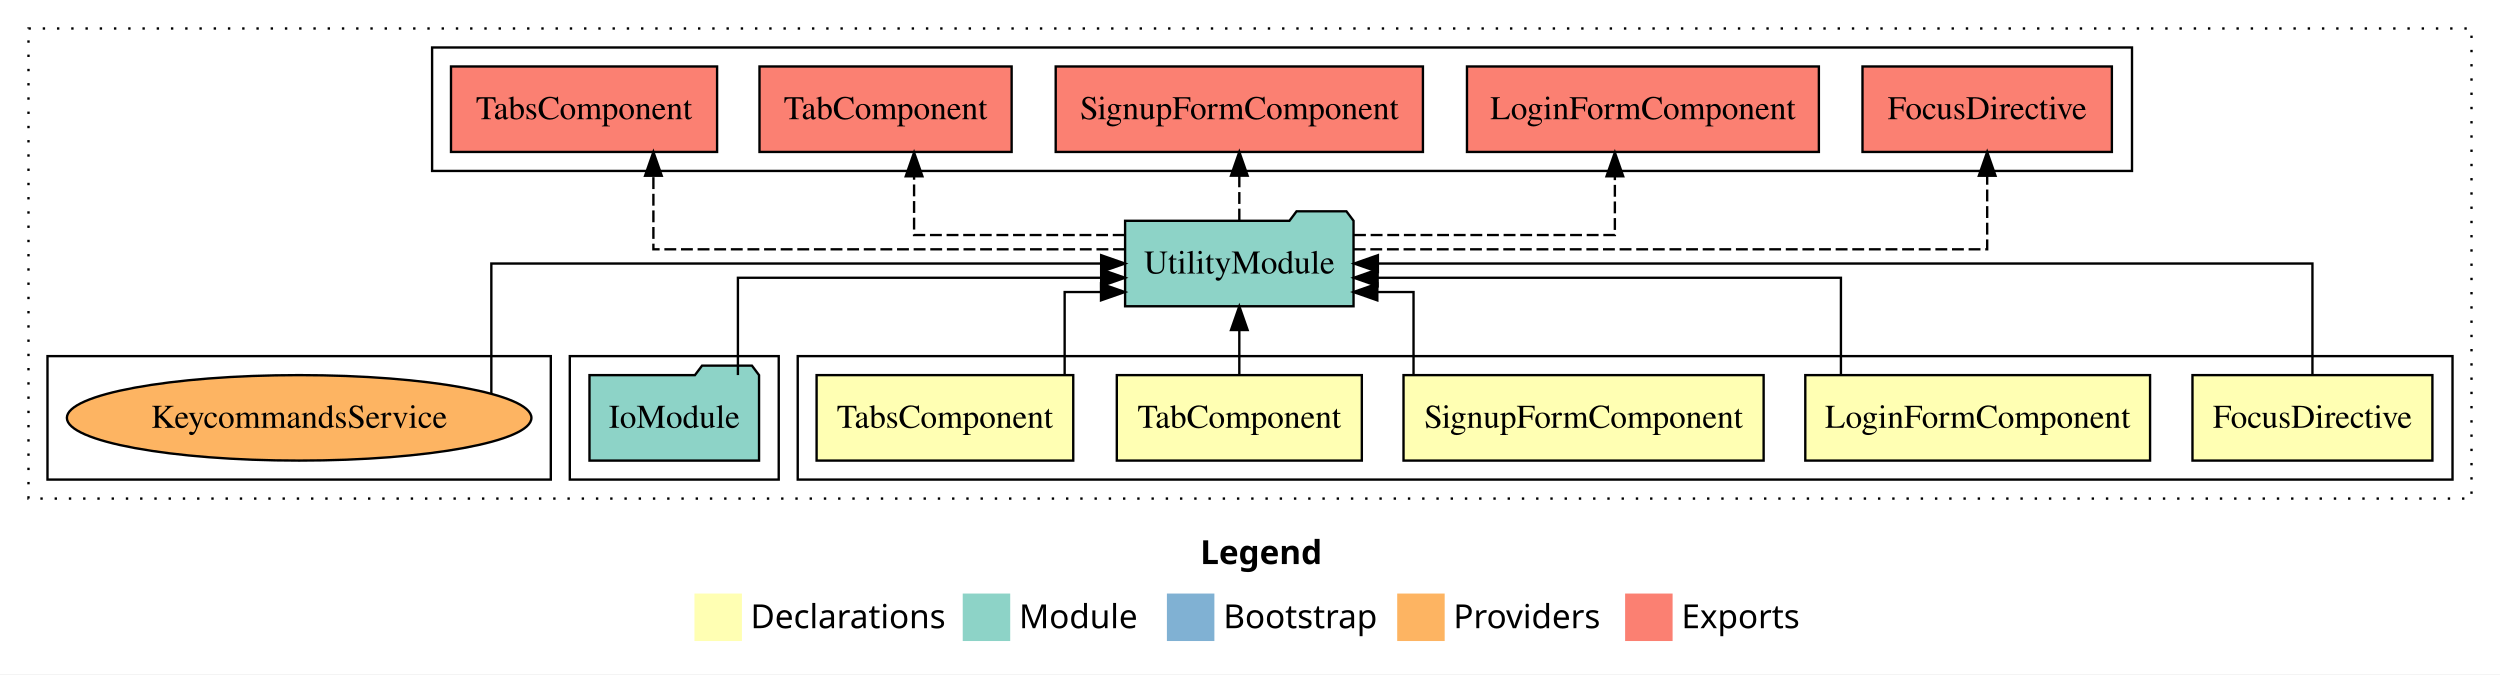
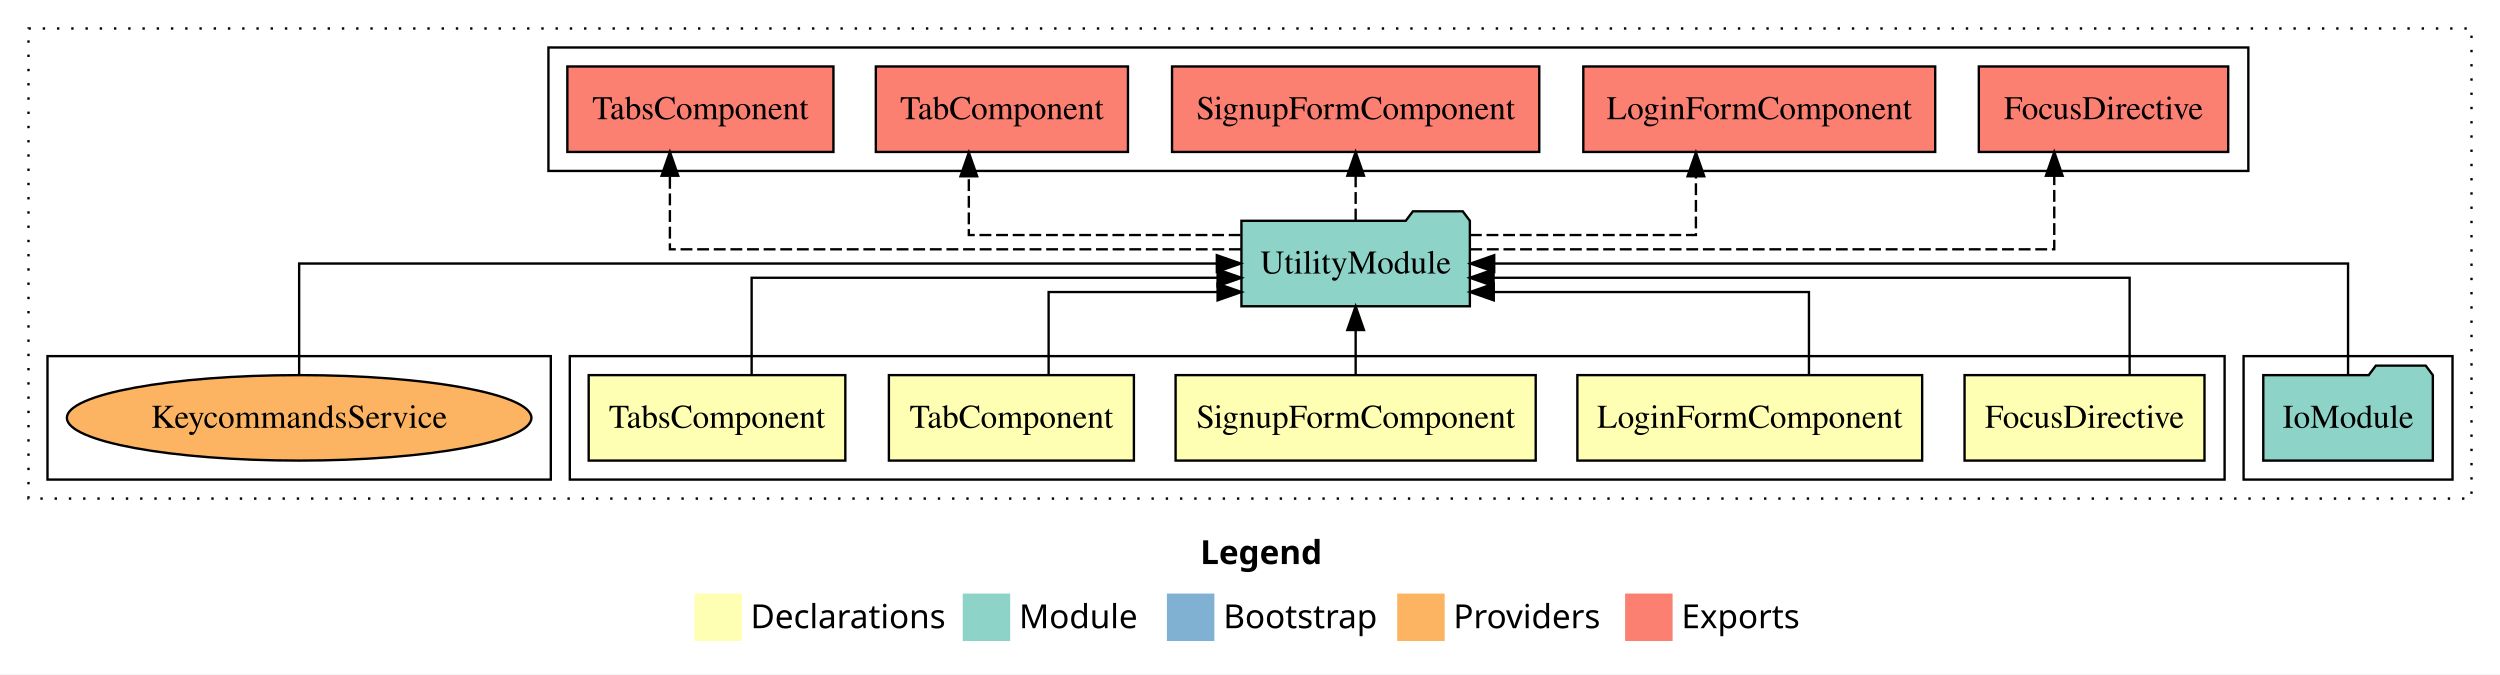
<svg xmlns="http://www.w3.org/2000/svg" width="1053pt" height="284pt" viewBox="0.00 0.00 1053.00 284.00">
  <g id="graph0" class="graph" transform="scale(1 1) rotate(0) translate(4 280)">
    <polygon fill="white" stroke="transparent" points="-4,4 -4,-280 1049,-280 1049,4 -4,4" />
    <text text-anchor="start" x="501.51" y="-42.4" font-family="sans-serif" font-weight="bold" font-size="14.00">Legend</text>
    <polygon fill="#ffffb3" stroke="transparent" points="288.5,-10 288.5,-30 308.5,-30 308.5,-10 288.5,-10" />
    <text text-anchor="start" x="312.13" y="-15.4" font-family="sans-serif" font-size="14.00">  Declarations</text>
    <polygon fill="#8dd3c7" stroke="transparent" points="401.5,-10 401.5,-30 421.5,-30 421.5,-10 401.5,-10" />
    <text text-anchor="start" x="425.23" y="-15.4" font-family="sans-serif" font-size="14.00">  Module</text>
    <polygon fill="#80b1d3" stroke="transparent" points="487.5,-10 487.5,-30 507.5,-30 507.5,-10 487.5,-10" />
    <text text-anchor="start" x="511.28" y="-15.4" font-family="sans-serif" font-size="14.00">  Bootstrap</text>
    <polygon fill="#fdb462" stroke="transparent" points="584.5,-10 584.5,-30 604.5,-30 604.5,-10 584.5,-10" />
    <text text-anchor="start" x="608.17" y="-15.4" font-family="sans-serif" font-size="14.00">  Providers</text>
    <polygon fill="#fb8072" stroke="transparent" points="680.5,-10 680.5,-30 700.5,-30 700.5,-10 680.5,-10" />
    <text text-anchor="start" x="704.23" y="-15.4" font-family="sans-serif" font-size="14.00">  Exports</text>
    <g id="clust1" class="cluster">
      <polygon fill="none" stroke="black" stroke-dasharray="1,5" points="8,-70 8,-268 1037,-268 1037,-70 8,-70" />
    </g>
+     <g id="clust8" class="cluster">
+       <polygon fill="none" stroke="black" points="941,-78 941,-130 1029,-130 1029,-78 941,-78" />
+     </g>
    <g id="clust2" class="cluster">
-       <polygon fill="none" stroke="black" points="332,-78 332,-130 1029,-130 1029,-78 332,-78" />
+       <polygon fill="none" stroke="black" points="236,-78 236,-130 933,-130 933,-78 236,-78" />
    </g>
    <g id="clust9" class="cluster">
-       <polygon fill="none" stroke="black" points="178,-208 178,-260 894,-260 894,-208 178,-208" />
-     </g>
-     <g id="clust8" class="cluster">
-       <polygon fill="none" stroke="black" points="236,-78 236,-130 324,-130 324,-78 236,-78" />
+       <polygon fill="none" stroke="black" points="227,-208 227,-260 943,-260 943,-208 227,-208" />
    </g>
    <g id="clust11" class="cluster">
      <polygon fill="none" stroke="black" points="16,-78 16,-130 228,-130 228,-78 16,-78" />
    </g>
    <g id="node1" class="node">
-       <polygon fill="#ffffb3" stroke="black" points="1020.53,-122 919.47,-122 919.47,-86 1020.53,-86 1020.53,-122" />
-       <text text-anchor="middle" x="970" y="-99.8" font-family="Times,serif" font-size="14.00">FocusDirective</text>
+       <polygon fill="#ffffb3" stroke="black" points="924.53,-122 823.47,-122 823.47,-86 924.53,-86 924.53,-122" />
+       <text text-anchor="middle" x="874" y="-99.8" font-family="Times,serif" font-size="14.00">FocusDirective</text>
    </g>
    <g id="node6" class="node">
-       <polygon fill="#8dd3c7" stroke="black" points="566.11,-187 563.11,-191 542.11,-191 539.11,-187 469.89,-187 469.89,-151 566.11,-151 566.11,-187" />
-       <text text-anchor="middle" x="518" y="-164.8" font-family="Times,serif" font-size="14.00">UtilityModule</text>
+       <polygon fill="#8dd3c7" stroke="black" points="615.11,-187 612.11,-191 591.11,-191 588.11,-187 518.89,-187 518.89,-151 615.11,-151 615.11,-187" />
+       <text text-anchor="middle" x="567" y="-164.8" font-family="Times,serif" font-size="14.00">UtilityModule</text>
    </g>
    <g id="edge1" class="edge">
-       <path fill="none" stroke="black" d="M970,-122.11C970,-141.34 970,-169 970,-169 970,-169 576.37,-169 576.37,-169" />
-       <polygon fill="black" stroke="black" points="576.37,-165.5 566.37,-169 576.37,-172.5 576.37,-165.5" />
+       <path fill="none" stroke="black" d="M893,-122.02C893,-139.37 893,-163 893,-163 893,-163 625.1,-163 625.1,-163" />
+       <polygon fill="black" stroke="black" points="625.1,-159.5 615.1,-163 625.1,-166.5 625.1,-159.5" />
    </g>
    <g id="node2" class="node">
-       <polygon fill="#ffffb3" stroke="black" points="901.61,-122 756.39,-122 756.39,-86 901.61,-86 901.61,-122" />
-       <text text-anchor="middle" x="829" y="-99.8" font-family="Times,serif" font-size="14.00">LoginFormComponent</text>
+       <polygon fill="#ffffb3" stroke="black" points="805.61,-122 660.39,-122 660.39,-86 805.61,-86 805.61,-122" />
+       <text text-anchor="middle" x="733" y="-99.8" font-family="Times,serif" font-size="14.00">LoginFormComponent</text>
    </g>
    <g id="edge2" class="edge">
-       <path fill="none" stroke="black" d="M771.4,-122.02C771.4,-139.37 771.4,-163 771.4,-163 771.4,-163 576.26,-163 576.26,-163" />
-       <polygon fill="black" stroke="black" points="576.26,-159.5 566.26,-163 576.26,-166.5 576.26,-159.5" />
+       <path fill="none" stroke="black" d="M757.93,-122.24C757.93,-137.57 757.93,-157 757.93,-157 757.93,-157 625.18,-157 625.18,-157" />
+       <polygon fill="black" stroke="black" points="625.18,-153.5 615.18,-157 625.18,-160.5 625.18,-153.5" />
    </g>
    <g id="node3" class="node">
-       <polygon fill="#ffffb3" stroke="black" points="738.84,-122 587.16,-122 587.16,-86 738.84,-86 738.84,-122" />
-       <text text-anchor="middle" x="663" y="-99.8" font-family="Times,serif" font-size="14.00">SignupFormComponent</text>
+       <polygon fill="#ffffb3" stroke="black" points="642.84,-122 491.16,-122 491.16,-86 642.84,-86 642.84,-122" />
+       <text text-anchor="middle" x="567" y="-99.8" font-family="Times,serif" font-size="14.00">SignupFormComponent</text>
    </g>
    <g id="edge3" class="edge">
-       <path fill="none" stroke="black" d="M591.38,-122.24C591.38,-137.57 591.38,-157 591.38,-157 591.38,-157 576.12,-157 576.12,-157" />
-       <polygon fill="black" stroke="black" points="576.12,-153.5 566.12,-157 576.12,-160.5 576.12,-153.5" />
+       <path fill="none" stroke="black" d="M567,-122.11C567,-122.11 567,-140.99 567,-140.99" />
+       <polygon fill="black" stroke="black" points="563.5,-140.99 567,-150.99 570.5,-140.99 563.5,-140.99" />
    </g>
    <g id="node4" class="node">
-       <polygon fill="#ffffb3" stroke="black" points="569.6,-122 466.4,-122 466.4,-86 569.6,-86 569.6,-122" />
-       <text text-anchor="middle" x="518" y="-99.8" font-family="Times,serif" font-size="14.00">TabComponent</text>
+       <polygon fill="#ffffb3" stroke="black" points="473.6,-122 370.4,-122 370.4,-86 473.6,-86 473.6,-122" />
+       <text text-anchor="middle" x="422" y="-99.8" font-family="Times,serif" font-size="14.00">TabComponent</text>
    </g>
    <g id="edge4" class="edge">
-       <path fill="none" stroke="black" d="M518,-122.11C518,-122.11 518,-140.99 518,-140.99" />
-       <polygon fill="black" stroke="black" points="514.5,-140.99 518,-150.99 521.5,-140.99 514.5,-140.99" />
+       <path fill="none" stroke="black" d="M437.68,-122.24C437.68,-137.57 437.68,-157 437.68,-157 437.68,-157 508.85,-157 508.85,-157" />
+       <polygon fill="black" stroke="black" points="508.85,-160.5 518.85,-157 508.85,-153.5 508.85,-160.5" />
    </g>
    <g id="node5" class="node">
-       <polygon fill="#ffffb3" stroke="black" points="448.05,-122 339.95,-122 339.95,-86 448.05,-86 448.05,-122" />
-       <text text-anchor="middle" x="394" y="-99.8" font-family="Times,serif" font-size="14.00">TabsComponent</text>
+       <polygon fill="#ffffb3" stroke="black" points="352.05,-122 243.95,-122 243.95,-86 352.05,-86 352.05,-122" />
+       <text text-anchor="middle" x="298" y="-99.8" font-family="Times,serif" font-size="14.00">TabsComponent</text>
    </g>
    <g id="edge5" class="edge">
-       <path fill="none" stroke="black" d="M444.43,-122.24C444.43,-137.57 444.43,-157 444.43,-157 444.43,-157 459.75,-157 459.75,-157" />
-       <polygon fill="black" stroke="black" points="459.75,-160.5 469.75,-157 459.75,-153.5 459.75,-160.5" />
+       <path fill="none" stroke="black" d="M312.59,-122.02C312.59,-139.37 312.59,-163 312.59,-163 312.59,-163 508.85,-163 508.85,-163" />
+       <polygon fill="black" stroke="black" points="508.85,-166.5 518.85,-163 508.85,-159.5 508.85,-166.5" />
    </g>
    <g id="node8" class="node">
-       <polygon fill="#fb8072" stroke="black" points="885.52,-252 780.48,-252 780.48,-216 885.52,-216 885.52,-252" />
-       <text text-anchor="middle" x="833" y="-229.8" font-family="Times,serif" font-size="14.00">FocusDirective </text>
+       <polygon fill="#fb8072" stroke="black" points="934.52,-252 829.48,-252 829.48,-216 934.52,-216 934.52,-252" />
+       <text text-anchor="middle" x="882" y="-229.8" font-family="Times,serif" font-size="14.00">FocusDirective </text>
    </g>
    <g id="edge7" class="edge">
-       <path fill="none" stroke="black" stroke-dasharray="5,2" d="M566.18,-175C654.43,-175 833,-175 833,-175 833,-175 833,-205.98 833,-205.98" />
-       <polygon fill="black" stroke="black" points="829.5,-205.98 833,-215.98 836.5,-205.98 829.5,-205.98" />
+       <path fill="none" stroke="black" stroke-dasharray="5,2" d="M615.26,-175C698.74,-175 861.25,-175 861.25,-175 861.25,-175 861.25,-205.98 861.25,-205.98" />
+       <polygon fill="black" stroke="black" points="857.75,-205.98 861.25,-215.98 864.75,-205.98 857.75,-205.98" />
    </g>
    <g id="node9" class="node">
-       <polygon fill="#fb8072" stroke="black" points="762.11,-252 613.89,-252 613.89,-216 762.11,-216 762.11,-252" />
-       <text text-anchor="middle" x="688" y="-229.8" font-family="Times,serif" font-size="14.00">LoginFormComponent </text>
+       <polygon fill="#fb8072" stroke="black" points="811.11,-252 662.89,-252 662.89,-216 811.11,-216 811.11,-252" />
+       <text text-anchor="middle" x="737" y="-229.8" font-family="Times,serif" font-size="14.00">LoginFormComponent </text>
    </g>
    <g id="edge8" class="edge">
-       <path fill="none" stroke="black" stroke-dasharray="5,2" d="M566.32,-181C612.84,-181 676.18,-181 676.18,-181 676.18,-181 676.18,-205.76 676.18,-205.76" />
-       <polygon fill="black" stroke="black" points="672.68,-205.76 676.18,-215.76 679.68,-205.76 672.68,-205.76" />
+       <path fill="none" stroke="black" stroke-dasharray="5,2" d="M615.12,-181C656.76,-181 710.32,-181 710.32,-181 710.32,-181 710.32,-205.76 710.32,-205.76" />
+       <polygon fill="black" stroke="black" points="706.82,-205.76 710.32,-215.76 713.82,-205.76 706.82,-205.76" />
    </g>
    <g id="node10" class="node">
-       <polygon fill="#fb8072" stroke="black" points="595.34,-252 440.66,-252 440.66,-216 595.34,-216 595.34,-252" />
-       <text text-anchor="middle" x="518" y="-229.8" font-family="Times,serif" font-size="14.00">SignupFormComponent </text>
+       <polygon fill="#fb8072" stroke="black" points="644.34,-252 489.66,-252 489.66,-216 644.34,-216 644.34,-252" />
+       <text text-anchor="middle" x="567" y="-229.8" font-family="Times,serif" font-size="14.00">SignupFormComponent </text>
    </g>
    <g id="edge9" class="edge">
-       <path fill="none" stroke="black" stroke-dasharray="5,2" d="M518,-187.11C518,-187.11 518,-205.99 518,-205.99" />
-       <polygon fill="black" stroke="black" points="514.5,-205.99 518,-215.99 521.5,-205.99 514.5,-205.99" />
+       <path fill="none" stroke="black" stroke-dasharray="5,2" d="M567,-187.11C567,-187.11 567,-205.99 567,-205.99" />
+       <polygon fill="black" stroke="black" points="563.5,-205.99 567,-215.99 570.5,-205.99 563.5,-205.99" />
    </g>
    <g id="node11" class="node">
-       <polygon fill="#fb8072" stroke="black" points="422.1,-252 315.9,-252 315.9,-216 422.1,-216 422.1,-252" />
-       <text text-anchor="middle" x="369" y="-229.8" font-family="Times,serif" font-size="14.00">TabComponent </text>
+       <polygon fill="#fb8072" stroke="black" points="471.1,-252 364.9,-252 364.9,-216 471.1,-216 471.1,-252" />
+       <text text-anchor="middle" x="418" y="-229.8" font-family="Times,serif" font-size="14.00">TabComponent </text>
    </g>
    <g id="edge10" class="edge">
-       <path fill="none" stroke="black" stroke-dasharray="5,2" d="M469.7,-181C430.26,-181 381.01,-181 381.01,-181 381.01,-181 381.01,-205.76 381.01,-205.76" />
-       <polygon fill="black" stroke="black" points="377.51,-205.76 381.01,-215.76 384.51,-205.76 377.51,-205.76" />
+       <path fill="none" stroke="black" stroke-dasharray="5,2" d="M518.56,-181C470.53,-181 404.07,-181 404.07,-181 404.07,-181 404.07,-205.76 404.07,-205.76" />
+       <polygon fill="black" stroke="black" points="400.57,-205.76 404.07,-215.76 407.57,-205.76 400.57,-205.76" />
    </g>
    <g id="node12" class="node">
-       <polygon fill="#fb8072" stroke="black" points="298.04,-252 185.96,-252 185.96,-216 298.04,-216 298.04,-252" />
-       <text text-anchor="middle" x="242" y="-229.8" font-family="Times,serif" font-size="14.00">TabsComponent </text>
+       <polygon fill="#fb8072" stroke="black" points="347.04,-252 234.96,-252 234.96,-216 347.04,-216 347.04,-252" />
+       <text text-anchor="middle" x="291" y="-229.8" font-family="Times,serif" font-size="14.00">TabsComponent </text>
    </g>
    <g id="edge11" class="edge">
-       <path fill="none" stroke="black" stroke-dasharray="5,2" d="M469.83,-175C398.01,-175 271.21,-175 271.21,-175 271.21,-175 271.21,-205.98 271.21,-205.98" />
-       <polygon fill="black" stroke="black" points="267.71,-205.98 271.21,-215.98 274.71,-205.98 267.71,-205.98" />
+       <path fill="none" stroke="black" stroke-dasharray="5,2" d="M518.65,-175C436.43,-175 278.16,-175 278.16,-175 278.16,-175 278.16,-205.98 278.16,-205.98" />
+       <polygon fill="black" stroke="black" points="274.66,-205.98 278.16,-215.98 281.66,-205.98 274.66,-205.98" />
    </g>
    <g id="node7" class="node">
-       <polygon fill="#8dd3c7" stroke="black" points="315.71,-122 312.71,-126 291.71,-126 288.71,-122 244.29,-122 244.29,-86 315.71,-86 315.71,-122" />
-       <text text-anchor="middle" x="280" y="-99.8" font-family="Times,serif" font-size="14.00">IoModule</text>
+       <polygon fill="#8dd3c7" stroke="black" points="1020.71,-122 1017.71,-126 996.71,-126 993.71,-122 949.29,-122 949.29,-86 1020.71,-86 1020.71,-122" />
+       <text text-anchor="middle" x="985" y="-99.8" font-family="Times,serif" font-size="14.00">IoModule</text>
    </g>
    <g id="edge6" class="edge">
-       <path fill="none" stroke="black" d="M306.81,-122.02C306.81,-139.37 306.81,-163 306.81,-163 306.81,-163 459.81,-163 459.81,-163" />
-       <polygon fill="black" stroke="black" points="459.81,-166.5 469.81,-163 459.81,-159.5 459.81,-166.5" />
+       <path fill="none" stroke="black" d="M985,-122.11C985,-141.34 985,-169 985,-169 985,-169 625.36,-169 625.36,-169" />
+       <polygon fill="black" stroke="black" points="625.36,-165.5 615.36,-169 625.36,-172.5 625.36,-165.5" />
    </g>
    <g id="node13" class="node">
      <ellipse fill="#fdb462" stroke="black" cx="122" cy="-104" rx="97.83" ry="18" />
      <text text-anchor="middle" x="122" y="-99.8" font-family="Times,serif" font-size="14.00">KeycommandsService</text>
    </g>
    <g id="edge12" class="edge">
-       <path fill="none" stroke="black" d="M202.95,-114.16C202.95,-132.44 202.95,-169 202.95,-169 202.95,-169 459.81,-169 459.81,-169" />
-       <polygon fill="black" stroke="black" points="459.81,-172.5 469.81,-169 459.81,-165.5 459.81,-172.5" />
+       <path fill="none" stroke="black" d="M122,-122.11C122,-141.34 122,-169 122,-169 122,-169 508.53,-169 508.53,-169" />
+       <polygon fill="black" stroke="black" points="508.53,-172.5 518.53,-169 508.53,-165.5 508.53,-172.5" />
    </g>
  </g>
</svg>
